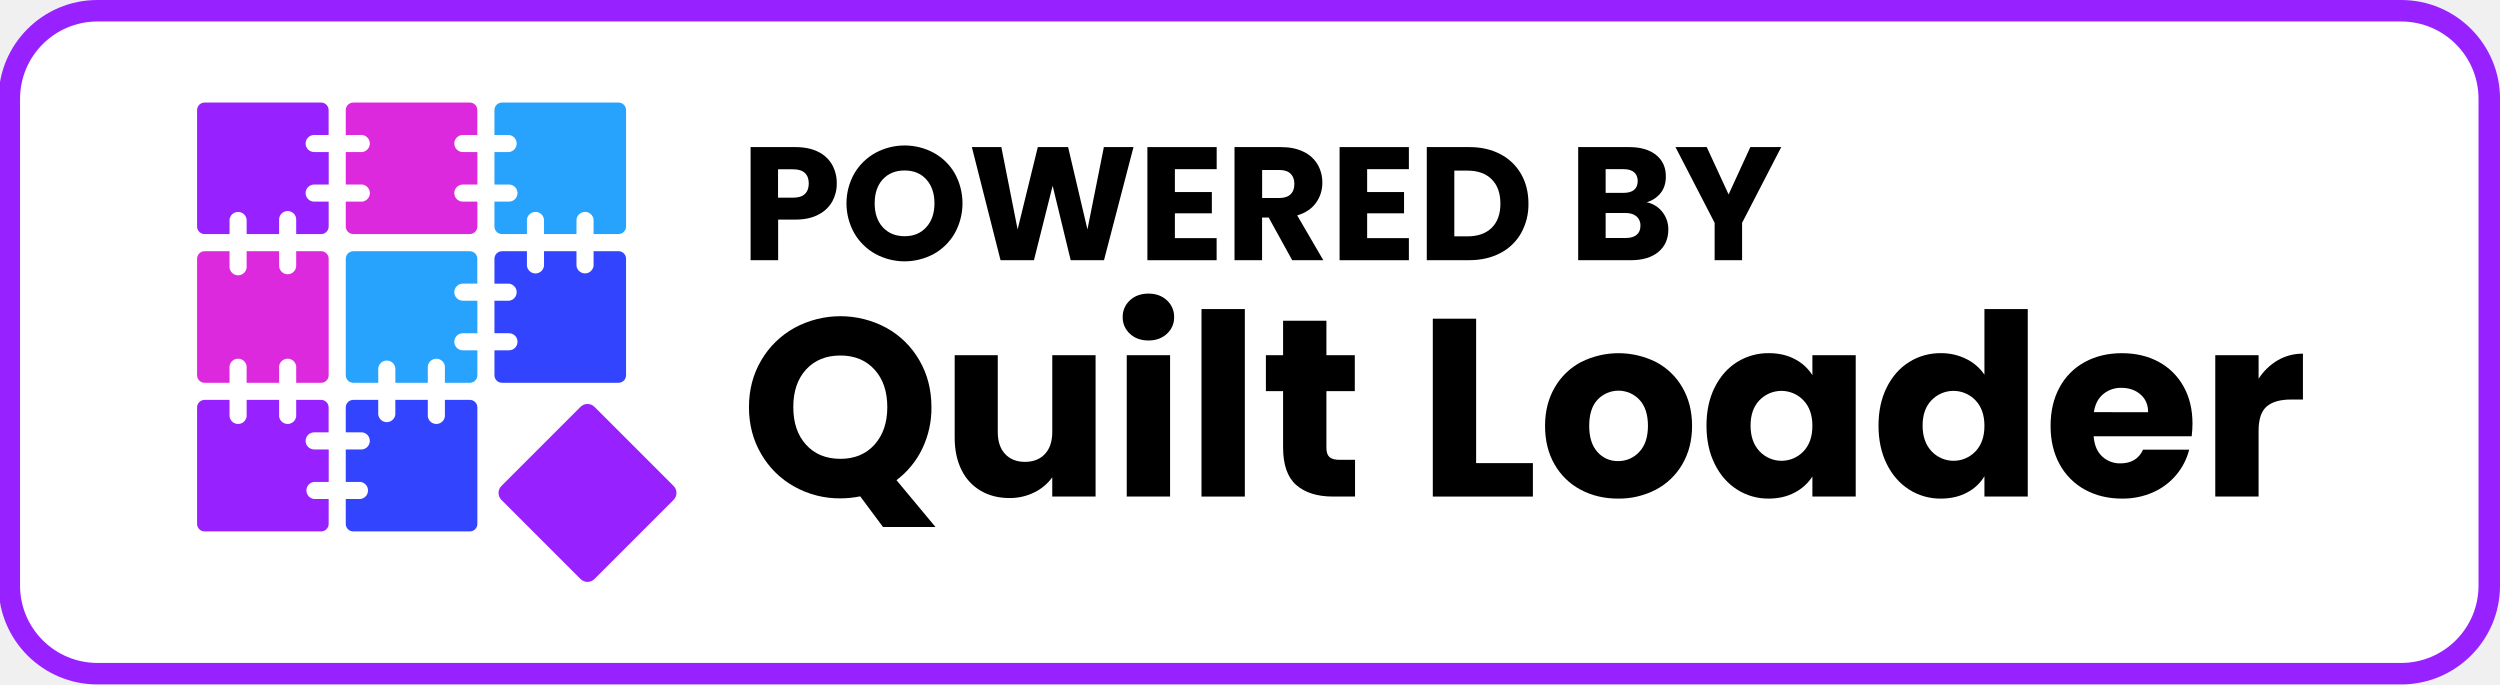
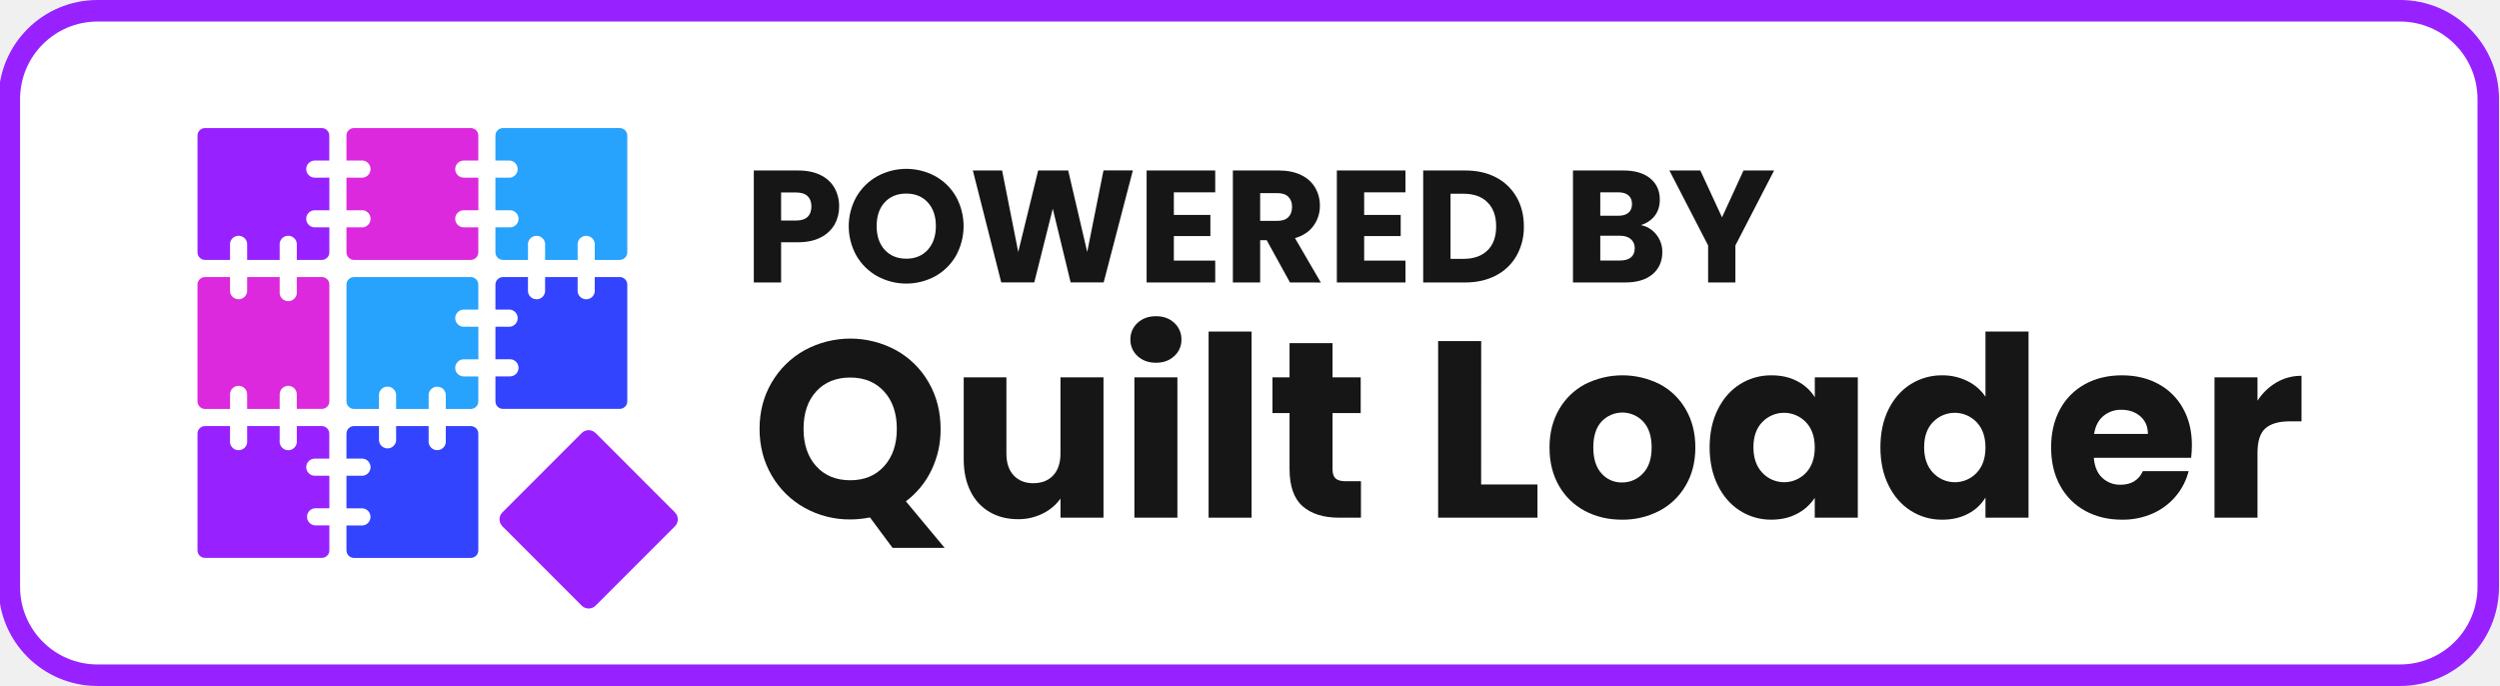
- <svg xmlns="http://www.w3.org/2000/svg" id="Layer_1" data-name="Layer 1" viewBox="0 0 2327.03 637.05">
+ <svg xmlns="http://www.w3.org/2000/svg" id="Layer_1" data-name="Layer 1" viewBox="0 0 2321.7 637.05">
  <defs>
-     <style>.cls-1{fill:#fff;}.cls-2{fill:#9722ff;}.cls-3{fill:#dc29dd;}.cls-4{fill:#27a2fd;}.cls-5{fill:#34f;}</style>
+     <style>.cls-1{fill:#fff;}.cls-2{fill:#9722ff;}.cls-3{fill:#dc29dd;}.cls-4{fill:#27a2fd;}.cls-5{fill:#34f;}.cls-6{fill:#161616;}</style>
  </defs>
-   <rect class="cls-1" x="8.68" y="10" width="2308.35" height="617.05" rx="81.98" />
-   <path class="cls-2" d="M2235.05,20a72.06,72.06,0,0,1,72,72V545.07a72.06,72.06,0,0,1-72,72H90.66a72.06,72.06,0,0,1-72-72V92a72.06,72.06,0,0,1,72-72H2235.05m0-20H90.66a92,92,0,0,0-92,92V545.07a92,92,0,0,0,92,92H2235.05a92,92,0,0,0,92-92V92a92,92,0,0,0-92-92Z" />
-   <path class="cls-2" d="M284.46,133.59a8,8,0,0,0,8,7.95h13.52v30.23H292.41a7.95,7.95,0,0,0,0,15.9h13.52v23.19a7,7,0,0,1-7,7H275.7V204.38a7.95,7.95,0,0,0-15.9,0V217.9H229.57V204.38a8,8,0,0,0-15.9,0V217.9H190.49a7.05,7.05,0,0,1-7.05-7V102.46a7,7,0,0,1,7.05-7h108.4a7,7,0,0,1,7,7v23.17H292.41A8,8,0,0,0,284.46,133.59Z" />
-   <path class="cls-3" d="M422.86,133.59a8,8,0,0,0,7.95,7.95h13.53v30.23H430.81a7.95,7.95,0,0,0,0,15.9h13.53v23.19a7.05,7.05,0,0,1-7,7H328.89a7.05,7.05,0,0,1-7.05-7V187.67h13.52a8,8,0,1,0,0-15.9H321.84V141.54h13.52a8,8,0,1,0,0-15.91H321.84V102.46a7,7,0,0,1,7.05-7h108.4a7,7,0,0,1,7,7v23.17H430.81A8,8,0,0,0,422.86,133.59Z" />
-   <path class="cls-4" d="M582.74,102.46v108.4a7.05,7.05,0,0,1-7,7H552.51V204.38a8,8,0,0,0-15.91,0V217.9H506.38V204.38a8,8,0,0,0-15.91,0V217.9H467.29a7.05,7.05,0,0,1-7.05-7V187.67h13.53a7.95,7.95,0,1,0,0-15.9H460.24V141.54h13.53a8,8,0,0,0,0-15.91H460.24V102.46a7,7,0,0,1,7.05-7h108.4A7,7,0,0,1,582.74,102.46Z" />
-   <path class="cls-3" d="M305.93,240.85v108.4a7,7,0,0,1-7,7.05H275.7V342.78a8,8,0,1,0-15.9,0V356.3H229.57V342.78a8,8,0,1,0-15.9,0V356.3H190.49a7,7,0,0,1-7.05-7.05V240.85a7,7,0,0,1,7.05-7h23.18v13.52a8,8,0,1,0,15.9,0V233.81H259.8v13.52a7.95,7.95,0,0,0,15.9,0V233.81h23.19A7,7,0,0,1,305.93,240.85Z" />
-   <path class="cls-4" d="M422.86,272a8,8,0,0,0,7.95,7.95h13.53v30.23H430.81a7.95,7.95,0,0,0,0,15.9h13.53v23.18a7,7,0,0,1-7,7.05H414.11V342.78a8,8,0,1,0-15.9,0V356.3H368V342.78a8,8,0,0,0-15.92,0V356.3H328.89a7,7,0,0,1-7.05-7.05V240.85a7,7,0,0,1,7.05-7h108.4a7,7,0,0,1,7,7V264H430.81A8,8,0,0,0,422.86,272Z" />
-   <path class="cls-5" d="M582.74,240.85v108.4a7,7,0,0,1-7,7.05H467.29a7,7,0,0,1-7.05-7.05V326.07h13.53a7.95,7.95,0,1,0,0-15.9H460.24V279.94h13.53a8,8,0,0,0,0-15.91H460.24V240.85a7,7,0,0,1,7.05-7h23.18v13.52a8,8,0,0,0,15.91,0V233.81H536.6v13.52a8,8,0,0,0,15.91,0V233.81h23.18A7,7,0,0,1,582.74,240.85Z" />
-   <path class="cls-2" d="M284.46,410.39a8,8,0,0,0,8,7.95h13.52v30.22H292.41a8,8,0,0,0,0,15.92h13.52v23.18a7,7,0,0,1-7,7H190.49a7,7,0,0,1-7.05-7V379.26a7,7,0,0,1,7.05-7.05h23.18v13.52a8,8,0,1,0,15.9,0V372.21H259.8v13.52a8,8,0,1,0,15.9,0V372.21h23.19a7,7,0,0,1,7,7.05v23.17H292.41A8,8,0,0,0,284.46,410.39Z" />
-   <path class="cls-5" d="M444.34,379.26v108.4a7,7,0,0,1-7,7H328.89a7,7,0,0,1-7.05-7V464.48h13.52a8,8,0,0,0,0-15.92H321.84V418.34h13.52a8,8,0,1,0,0-15.91H321.84V379.26a7,7,0,0,1,7.05-7.05h23.17v13.52a8,8,0,0,0,15.92,0V372.21h30.23v13.52a8,8,0,1,0,15.9,0V372.21h23.18A7,7,0,0,1,444.34,379.26Z" />
-   <rect class="cls-2" x="485.61" y="397.58" width="122.49" height="122.49" rx="9.17" transform="translate(-164.27 521.07) rotate(-45)" />
-   <path d="M774.71,187.53a30.83,30.83,0,0,1-12.9,12.23q-8.7,4.65-21.6,4.65h-15.9v37.8H698.66V136.91h41.55q12.6,0,21.3,4.35a29.9,29.9,0,0,1,13,12,34.88,34.88,0,0,1,4.35,17.55A33.86,33.86,0,0,1,774.71,187.53Zm-25.5-7q3.6-3.45,3.6-9.75t-3.6-9.75q-3.6-3.45-11-3.45h-14V184h14Q745.61,184,749.21,180.56Z" />
-   <path d="M814.83,236.36a51.59,51.59,0,0,1-19.65-19.28,56.73,56.73,0,0,1,0-55.57,51.74,51.74,0,0,1,19.65-19.2,57.16,57.16,0,0,1,54.45,0,50.66,50.66,0,0,1,19.5,19.2,57.46,57.46,0,0,1-.07,55.57,51.21,51.21,0,0,1-19.5,19.28,57,57,0,0,1-54.38,0Zm47.4-24.9q7.57-8.4,7.58-22.2T862.23,167q-7.58-8.32-20.17-8.32-12.75,0-20.33,8.25t-7.57,22.35q0,14,7.57,22.27t20.33,8.33Q854.66,219.86,862.23,211.46Z" />
-   <path d="M1055.06,136.91l-27.45,105.3h-31l-16.8-69.3-17.4,69.3H931.31l-26.7-105.3h27.45l15.15,76.65L966,136.91h28.2l18,76.65,15.3-76.65Z" />
-   <path d="M1093.6,157.46v21.3H1128v19.8H1093.6v23.1h38.85v20.55H1068V136.91h64.5v20.55Z" />
-   <path d="M1202.8,242.21l-21.9-39.75h-6.15v39.75H1149.1V136.91h43.05q12.45,0,21.23,4.35a30,30,0,0,1,13.12,11.92,33.29,33.29,0,0,1,4.35,16.88,31.34,31.34,0,0,1-5.92,18.75q-5.92,8.25-17.48,11.7l24.3,41.7Zm-28-57.9h15.9q7,0,10.58-3.45t3.52-9.75q0-6-3.52-9.45t-10.58-3.45h-15.9Z" />
-   <path d="M1272.55,157.46v21.3h34.35v19.8h-34.35v23.1h38.85v20.55h-64.5V136.91h64.5v20.55Z" />
-   <path d="M1396.6,143.51A47.13,47.13,0,0,1,1415.87,162q6.83,11.92,6.83,27.53a54.54,54.54,0,0,1-6.83,27.45,46.9,46.9,0,0,1-19.35,18.6q-12.52,6.6-29,6.6h-39.45V136.91h39.45Q1384.15,136.91,1396.6,143.51Zm-8.1,68.55q8.1-8,8.1-22.5t-8.1-22.65q-8.1-8.1-22.65-8.1H1353.7V220h12.15Q1380.4,220,1388.5,212.06Z" />
-   <path d="M1547.35,197.28a25.86,25.86,0,0,1,5.55,16.28q0,13.2-9.23,20.92T1518,242.21h-49V136.91h47.4q16,0,25.12,7.35t9.08,20q0,9.3-4.88,15.45a25.2,25.2,0,0,1-13,8.55A24.59,24.59,0,0,1,1547.35,197.28Zm-52.8-17.77h16.8q6.3,0,9.67-2.78t3.38-8.17q0-5.4-3.38-8.25t-9.67-2.85h-16.8Zm28.87,39.07q3.52-2.93,3.53-8.47a10.85,10.85,0,0,0-3.68-8.7q-3.68-3.15-10.12-3.15h-18.6v23.25h18.9Q1519.89,221.51,1523.42,218.58Z" />
-   <path d="M1658,136.91l-36.44,70.5v34.8H1596v-34.8l-36.45-70.5h29.1L1609,181l20.25-44.1Z" />
-   <path d="M821.91,490.51,800.68,462a93.55,93.55,0,0,1-18.4,1.89A86.32,86.32,0,0,1,739.48,453a81,81,0,0,1-30.9-30.31Q697.14,403.25,697.14,379t11.44-43.63a81.42,81.42,0,0,1,30.9-30.19,89.86,89.86,0,0,1,85.61,0,79.75,79.75,0,0,1,30.66,30.19Q867,354.67,867,379a87,87,0,0,1-8.61,38.8,80,80,0,0,1-23.93,29.13l36.32,43.63ZM750.33,414q11.89,13.08,31.95,13.09,19.82,0,31.72-13.21T825.91,379q0-21.93-11.91-35t-31.72-13.09q-20,0-31.95,13T738.41,379Q738.41,400.9,750.33,414Z" />
-   <path d="M1019.78,330.6V462.21H979.45V444.28a44.32,44.32,0,0,1-16.62,14,50.76,50.76,0,0,1-23.24,5.3q-15.09,0-26.65-6.72A45.25,45.25,0,0,1,895,437.44q-6.37-12.74-6.37-29.95V330.6h40.1v71.47q0,13.21,6.83,20.52T954,429.9q11.79,0,18.63-7.31t6.84-20.52V330.6Z" />
-   <path d="M1051.74,310.68a20.27,20.27,0,0,1-6.72-15.45,20.53,20.53,0,0,1,6.72-15.69q6.72-6.24,17.34-6.25,10.37,0,17.09,6.25a20.51,20.51,0,0,1,6.73,15.69,20.24,20.24,0,0,1-6.73,15.45q-6.72,6.24-17.09,6.25Q1058.46,316.93,1051.74,310.68Zm37.38,19.92V462.21h-40.33V330.6Z" />
-   <path d="M1158.7,287.68V462.21h-40.33V287.68Z" />
-   <path d="M1261.29,428v34.2h-20.52q-21.93,0-34.2-10.73t-12.26-35V364.1h-16V330.6h16V298.53h40.33V330.6h26.42v33.5h-26.42v52.83q0,5.9,2.83,8.49t9.43,2.59Z" />
-   <path d="M1374,431.08h52.83v31.13h-93.16V296.64H1374Z" />
-   <path d="M1471.31,455.84A60.36,60.36,0,0,1,1447,432.26q-8.85-15.33-8.85-35.85,0-20.28,9-35.73A61,61,0,0,1,1471.66,337a78,78,0,0,1,69.81,0A60.82,60.82,0,0,1,1566,360.68q9,15.45,9,35.73t-9.08,35.73a61.31,61.31,0,0,1-24.76,23.7,74,74,0,0,1-35,8.26Q1486.75,464.1,1471.31,455.84Zm54.48-35.14q8.13-8.49,8.14-24.29t-7.9-24.3a26.8,26.8,0,0,0-39-.11q-7.79,8.37-7.78,24.41,0,15.79,7.66,24.29a24.82,24.82,0,0,0,19.23,8.49A26.27,26.27,0,0,0,1525.79,420.7Z" />
-   <path d="M1596.07,360.56q7.67-15.33,20.87-23.59a54.55,54.55,0,0,1,29.49-8.25q13.9,0,24.41,5.66A41.62,41.62,0,0,1,1687,349.24V330.6h40.33V462.21H1687V443.58a43.67,43.67,0,0,1-16.39,14.86q-10.5,5.65-24.41,5.66a53.48,53.48,0,0,1-29.25-8.38q-13.2-8.37-20.87-23.82t-7.66-35.73Q1588.41,375.89,1596.07,360.56Zm82.55,12a28.34,28.34,0,0,0-40.8-.12q-8.38,8.61-8.38,23.7t8.38,23.94a28.09,28.09,0,0,0,40.8.12q8.37-8.73,8.37-23.82T1678.62,372.59Z" />
-   <path d="M1756.21,360.56q7.66-15.33,20.87-23.59a54.52,54.52,0,0,1,29.48-8.25,51.9,51.9,0,0,1,23.71,5.42,43.21,43.21,0,0,1,16.86,14.63V287.68h40.33V462.21h-40.33V443.34a41.11,41.11,0,0,1-16.16,15.1q-10.48,5.65-24.41,5.66a53.86,53.86,0,0,1-29.48-8.38q-13.2-8.37-20.87-23.82t-7.67-35.73Q1748.54,375.89,1756.21,360.56Zm82.55,12a28.34,28.34,0,0,0-40.8-.12q-8.39,8.61-8.38,23.7t8.38,23.94a28.09,28.09,0,0,0,40.8.12q8.37-8.73,8.37-23.82T1838.76,372.59Z" />
-   <path d="M2040.05,406.08h-91.27q.95,12.26,7.9,18.75a24.16,24.16,0,0,0,17.1,6.48q15.09,0,21-12.73h42.92a58.87,58.87,0,0,1-11.91,23.35,59.58,59.58,0,0,1-21.58,16.27,69.35,69.35,0,0,1-29,5.9q-19.34,0-34.43-8.26a58.71,58.71,0,0,1-23.59-23.58q-8.49-15.33-8.49-35.85t8.38-35.85A58,58,0,0,1,1940.52,337q15.09-8.25,34.67-8.25,19.11,0,34,8a57.64,57.64,0,0,1,23.23,22.87q8.37,14.86,8.37,34.67A103.43,103.43,0,0,1,2040.05,406.08Zm-40.56-22.41q0-10.38-7.08-16.51T1974.72,361a25.56,25.56,0,0,0-17.1,5.9q-7,5.9-8.61,16.74Z" />
-   <path d="M2120,335.44a45.7,45.7,0,0,1,23.59-6.25v42.69H2132.5q-15.09,0-22.64,6.48t-7.54,22.76v61.09H2062V330.6h40.33v21.94A53.22,53.22,0,0,1,2120,335.44Z" />
+   <rect class="cls-1" x="8.67" y="9.99" width="2303.05" height="617.07" rx="81.88" />
+   <path class="cls-2" d="M2229.83,20a72,72,0,0,1,71.9,71.89V545.18a72,72,0,0,1-71.9,71.89H90.55a72,72,0,0,1-71.89-71.89V91.87A72,72,0,0,1,90.55,20H2229.83m0-20H90.55A91.87,91.87,0,0,0-1.32,91.87V545.18a91.87,91.87,0,0,0,91.87,91.87H2229.83a91.87,91.87,0,0,0,91.87-91.87V91.87A91.87,91.87,0,0,0,2229.83,0Z" />
+   <path class="cls-2" d="M284.5,157.06a8,8,0,0,0,7.95,7.95H306v30.23H292.45a7.95,7.95,0,0,0,0,15.9H306v23.18a7,7,0,0,1-7,7.05H275.74V227.85a8,8,0,1,0-15.9,0v13.52H229.61V227.85a8,8,0,1,0-15.9,0v13.52H190.53a7.05,7.05,0,0,1-7.05-7.05V125.92a7,7,0,0,1,7.05-7h108.4a7,7,0,0,1,7,7V149.1H292.45A8,8,0,0,0,284.5,157.06Z" />
+   <path class="cls-3" d="M422.9,157.06a8,8,0,0,0,8,7.95h13.53v30.23H430.85a7.95,7.95,0,0,0,0,15.9h13.53v23.18a7.05,7.05,0,0,1-7.05,7.05H328.93a7.05,7.05,0,0,1-7.05-7.05V211.14H335.4a8,8,0,1,0,0-15.9H321.88V165H335.4a8,8,0,1,0,0-15.91H321.88V125.92a7,7,0,0,1,7.05-7h108.4a7,7,0,0,1,7.05,7V149.1H430.85A8,8,0,0,0,422.9,157.06Z" />
+   <path class="cls-4" d="M582.78,125.92v108.4a7.05,7.05,0,0,1-7,7.05H552.55V227.85a8,8,0,1,0-15.91,0v13.52H506.42V227.85a8,8,0,1,0-15.91,0v13.52H467.33a7.05,7.05,0,0,1-7.05-7.05V211.14h13.53a7.95,7.95,0,0,0,0-15.9H460.28V165h13.53a8,8,0,0,0,0-15.91H460.28V125.92a7,7,0,0,1,7.05-7h108.4A7,7,0,0,1,582.78,125.92Z" />
+   <path class="cls-3" d="M306,264.32v108.4a7,7,0,0,1-7,7H275.74V366.24a7.95,7.95,0,1,0-15.9,0v13.53H229.61V366.24a7.95,7.95,0,0,0-15.9,0v13.53H190.53a7,7,0,0,1-7.05-7V264.32a7,7,0,0,1,7.05-7h23.18V270.8a8,8,0,0,0,15.9,0V257.28h30.23V270.8a8,8,0,1,0,15.9,0V257.28h23.19A7,7,0,0,1,306,264.32Z" />
+   <path class="cls-4" d="M422.9,295.46a8,8,0,0,0,8,8h13.53v30.23H430.85a7.95,7.95,0,0,0,0,15.9h13.53v23.18a7,7,0,0,1-7.05,7H414.15V366.24a8,8,0,0,0-15.91,0v13.53H368V366.24a8,8,0,0,0-15.92,0v13.53H328.93a7,7,0,0,1-7.05-7V264.32a7,7,0,0,1,7.05-7h108.4a7,7,0,0,1,7.05,7V287.5H430.85A8,8,0,0,0,422.9,295.46Z" />
+   <path class="cls-5" d="M582.78,264.32v108.4a7,7,0,0,1-7,7H467.33a7,7,0,0,1-7.05-7V349.54h13.53a7.95,7.95,0,0,0,0-15.9H460.28V303.41h13.53a8,8,0,0,0,0-15.91H460.28V264.32a7,7,0,0,1,7.05-7h23.18V270.8a8,8,0,0,0,15.91,0V257.28h30.22V270.8a8,8,0,0,0,15.91,0V257.28h23.18A7,7,0,0,1,582.78,264.32Z" />
+   <path class="cls-2" d="M284.5,433.86a8,8,0,0,0,7.95,7.95H306V472H292.45a8,8,0,0,0,0,15.92H306v23.18a7,7,0,0,1-7,7H190.53a7,7,0,0,1-7.05-7V402.73a7,7,0,0,1,7.05-7.05h23.18V409.2a8,8,0,1,0,15.9,0V395.68h30.23V409.2a8,8,0,1,0,15.9,0V395.68h23.19a7,7,0,0,1,7,7.05V425.9H292.45A8,8,0,0,0,284.5,433.86Z" />
+   <path class="cls-5" d="M444.38,402.73v108.4a7,7,0,0,1-7.05,7H328.93a7,7,0,0,1-7.05-7V488H335.4a8,8,0,1,0,0-15.92H321.88V441.81H335.4a8,8,0,1,0,0-15.91H321.88V402.73a7,7,0,0,1,7.05-7.05H352.1V409.2a8,8,0,0,0,15.92,0V395.68h30.22V409.2a8,8,0,1,0,15.91,0V395.68h23.18A7,7,0,0,1,444.38,402.73Z" />
+   <rect class="cls-2" x="485.65" y="421.05" width="122.49" height="122.49" rx="9.17" transform="translate(-180.85 527.98) rotate(-45)" />
+   <path class="cls-6" d="M829.23,508.79l-21-28.27A92.47,92.47,0,0,1,790,482.39a85.63,85.63,0,0,1-42.4-10.74,80.46,80.46,0,0,1-30.6-30q-11.32-19.28-11.33-43.33T717,355.09a80.65,80.65,0,0,1,30.6-29.9,89,89,0,0,1,84.79,0,78.88,78.88,0,0,1,30.37,29.9q11.1,19.16,11.1,43.21a86.16,86.16,0,0,1-8.53,38.42,79.24,79.24,0,0,1-23.71,28.85l36,43.22ZM758.34,433q11.79,13,31.65,13,19.62,0,31.42-13.08T833.2,398.3q0-21.72-11.79-34.69t-31.42-13q-19.86,0-31.65,12.85t-11.8,34.8Q746.54,420,758.34,433Z" />
+   <path class="cls-6" d="M1025.21,350.42V480.76H985.27V463a43.9,43.9,0,0,1-16.47,13.9,50.18,50.18,0,0,1-23,5.26q-15,0-26.4-6.66a44.92,44.92,0,0,1-17.75-19.27q-6.3-12.62-6.31-29.67V350.42H935v70.77q0,13.08,6.78,20.32T960,448.75q11.67,0,18.45-7.24t6.78-20.32V350.42Z" />
+   <path class="cls-6" d="M1056.86,330.68a20.06,20.06,0,0,1-6.66-15.3,20.33,20.33,0,0,1,6.66-15.54q6.66-6.18,17.17-6.19,10.28,0,16.93,6.19a20.33,20.33,0,0,1,6.66,15.54,20.06,20.06,0,0,1-6.66,15.3q-6.66,6.19-16.93,6.19Q1063.51,336.87,1056.86,330.68Zm37,19.74V480.76h-39.94V350.42Z" />
+   <path class="cls-6" d="M1162.79,307.9V480.76h-39.94V307.9Z" />
+   <path class="cls-6" d="M1264.4,446.89v33.87h-20.32q-21.74,0-33.87-10.63t-12.15-34.69V383.58h-15.88V350.42h15.88V318.65H1238v31.77h26.16v33.16H1238v52.33c0,3.89.94,6.7,2.81,8.41s5,2.57,9.34,2.57Z" />
+   <path class="cls-6" d="M1376.05,449.92h52.32v30.84H1336.1v-164h40Z" />
+   <path class="cls-6" d="M1472.4,474.45a59.88,59.88,0,0,1-24.06-23.36q-8.76-15.18-8.76-35.5,0-20.1,8.88-35.39a60.23,60.23,0,0,1,24.29-23.48,77.22,77.22,0,0,1,69.14,0,60.3,60.3,0,0,1,24.29,23.48q8.88,15.3,8.88,35.39t-9,35.38a60.83,60.83,0,0,1-24.53,23.48,73.34,73.34,0,0,1-34.69,8.17Q1487.7,482.62,1472.4,474.45Zm54-34.81q8.06-8.4,8.06-24.05t-7.83-24.06a26.55,26.55,0,0,0-38.66-.12q-7.71,8.29-7.71,24.18,0,15.65,7.6,24.05a24.53,24.53,0,0,0,19,8.41A26,26,0,0,0,1526.36,439.64Z" />
+   <path class="cls-6" d="M1596,380.08q7.59-15.18,20.68-23.36a54,54,0,0,1,29.19-8.17q13.79,0,24.18,5.6a41.36,41.36,0,0,1,16,14.72V350.42H1726V480.76H1686V462.3A43.15,43.15,0,0,1,1669.78,477q-10.4,5.61-24.18,5.6a53,53,0,0,1-29-8.29q-13.1-8.28-20.68-23.59t-7.59-35.39Q1588.37,395.27,1596,380.08ZM1677.72,392a28.07,28.07,0,0,0-40.41-.11q-8.3,8.52-8.29,23.47t8.29,23.71a27.81,27.81,0,0,0,40.41.12q8.28-8.64,8.29-23.59T1677.72,392Z" />
+   <path class="cls-6" d="M1754.56,380.08q7.59-15.18,20.68-23.36a54,54,0,0,1,29.2-8.17,51.31,51.31,0,0,1,23.47,5.37,42.83,42.83,0,0,1,16.7,14.48V307.9h40V480.76h-40V462.07a40.72,40.72,0,0,1-16,14.95q-10.39,5.61-24.17,5.6a53.38,53.38,0,0,1-29.2-8.29q-13.1-8.28-20.68-23.59T1747,415.35Q1747,395.27,1754.56,380.08ZM1836.32,392a28.07,28.07,0,0,0-40.41-.11q-8.29,8.52-8.29,23.47t8.29,23.71a27.81,27.81,0,0,0,40.41.12q8.29-8.64,8.29-23.59T1836.32,392Z" />
+   <path class="cls-6" d="M2035.68,425.16h-90.4q.93,12.15,7.83,18.57a23.87,23.87,0,0,0,16.93,6.43q15,0,20.79-12.62h42.52a58.5,58.5,0,0,1-11.8,23.13,59.11,59.11,0,0,1-21.37,16.11,68.59,68.59,0,0,1-28.73,5.84q-19.17,0-34.11-8.17A58.17,58.17,0,0,1,1914,451.09q-8.4-15.18-8.41-35.5t8.3-35.51a57.4,57.4,0,0,1,23.24-23.36q14.94-8.18,34.34-8.17,18.91,0,33.63,7.94a57,57,0,0,1,23,22.66q8.29,14.72,8.29,34.33A101.18,101.18,0,0,1,2035.68,425.16ZM1995.51,403q0-10.28-7-16.35T1971,380.55a25.33,25.33,0,0,0-16.94,5.84q-6.88,5.83-8.52,16.58Z" />
+   <path class="cls-6" d="M2114.87,355.2a45.21,45.21,0,0,1,23.36-6.19v42.28h-11q-15,0-22.43,6.43t-7.47,22.54v60.5h-39.94V350.42h39.94v21.72A52.74,52.74,0,0,1,2114.87,355.2Z" />
+   <path class="cls-6" d="M775.48,208.3a30.53,30.53,0,0,1-12.75,12.08q-8.6,4.59-21.34,4.6H725.68v37.34H700.33v-104h41.06q12.45,0,21,4.3a29.61,29.61,0,0,1,12.9,11.86,34.52,34.52,0,0,1,4.3,17.34A33.57,33.57,0,0,1,775.48,208.3Zm-25.2-6.89q3.56-3.41,3.56-9.63t-3.56-9.64q-3.56-3.4-10.82-3.41H725.68v26.09h13.78Q746.72,204.82,750.28,201.41Z" />
+   <path class="cls-6" d="M815.12,256.54a50.91,50.91,0,0,1-19.41-19,56,56,0,0,1,0-54.91,51.08,51.08,0,0,1,19.41-19,56.46,56.46,0,0,1,53.8,0,50,50,0,0,1,19.27,19,56.81,56.81,0,0,1-.07,54.91,50.62,50.62,0,0,1-19.27,19,56.32,56.32,0,0,1-53.73,0ZM862,231.94q7.47-8.3,7.48-21.93,0-13.78-7.48-22T842,179.77q-12.6,0-20.08,8.15T814.45,210q0,13.78,7.49,22T842,240.24Q854.47,240.24,862,231.94Z" />
+   <path class="cls-6" d="M1052.48,158.28l-27.12,104H994.68l-16.6-68.47-17.19,68.47H930.21l-26.39-104H931l15,75.74,18.52-75.74h27.87L1010.09,234l15.12-75.74Z" />
+   <path class="cls-6" d="M1090.57,178.59v21h33.94V219.2h-33.94V242H1129v20.3h-63.73v-104H1129v20.31Z" />
+   <path class="cls-6" d="M1198.46,262.32l-21.64-39.27h-6.07v39.27H1145.4v-104h42.54q12.3,0,21,4.3a29.66,29.66,0,0,1,13,11.78,32.85,32.85,0,0,1,4.3,16.68,30.91,30.91,0,0,1-5.86,18.52q-5.85,8.16-17.26,11.56l24,41.2Zm-27.71-57.2h15.71q7,0,10.45-3.41t3.48-9.64q0-5.92-3.48-9.33t-10.45-3.41h-15.71Z" />
+   <path class="cls-6" d="M1267.38,178.59v21h33.94V219.2h-33.94V242h38.39v20.3H1242v-104h63.73v20.31Z" />
+   <path class="cls-6" d="M1390,164.8a46.55,46.55,0,0,1,19,18.31q6.75,11.77,6.75,27.19a53.88,53.88,0,0,1-6.75,27.13,46.28,46.28,0,0,1-19.12,18.37q-12.37,6.52-28.67,6.52h-39v-104h39Q1377.64,158.28,1390,164.8Zm-8,67.73q8-7.84,8-22.23t-8-22.38q-8-8-22.38-8h-12v60.47h12Q1373.95,240.39,1381.94,232.53Z" />
+   <path class="cls-6" d="M1538.9,217.94a25.48,25.48,0,0,1,5.48,16.08q0,13-9.11,20.67t-25.42,7.63h-48.47v-104h46.84q15.85,0,24.82,7.26t9,19.72q0,9.18-4.82,15.26a24.89,24.89,0,0,1-12.82,8.45A24.17,24.17,0,0,1,1538.9,217.94Zm-52.17-17.57h16.6q6.23,0,9.55-2.74t3.34-8.08q0-5.33-3.34-8.15t-9.55-2.81h-16.6ZM1515.26,239q3.48-2.89,3.48-8.37a10.73,10.73,0,0,0-3.63-8.6q-3.63-3.1-10-3.11h-18.37v23h18.67Q1511.78,241.87,1515.26,239Z" />
+   <path class="cls-6" d="M1648.27,158.28l-36,69.66v34.38h-25.34V227.94l-36-69.66h28.75l20.16,43.57,20-43.57Z" />
</svg>
